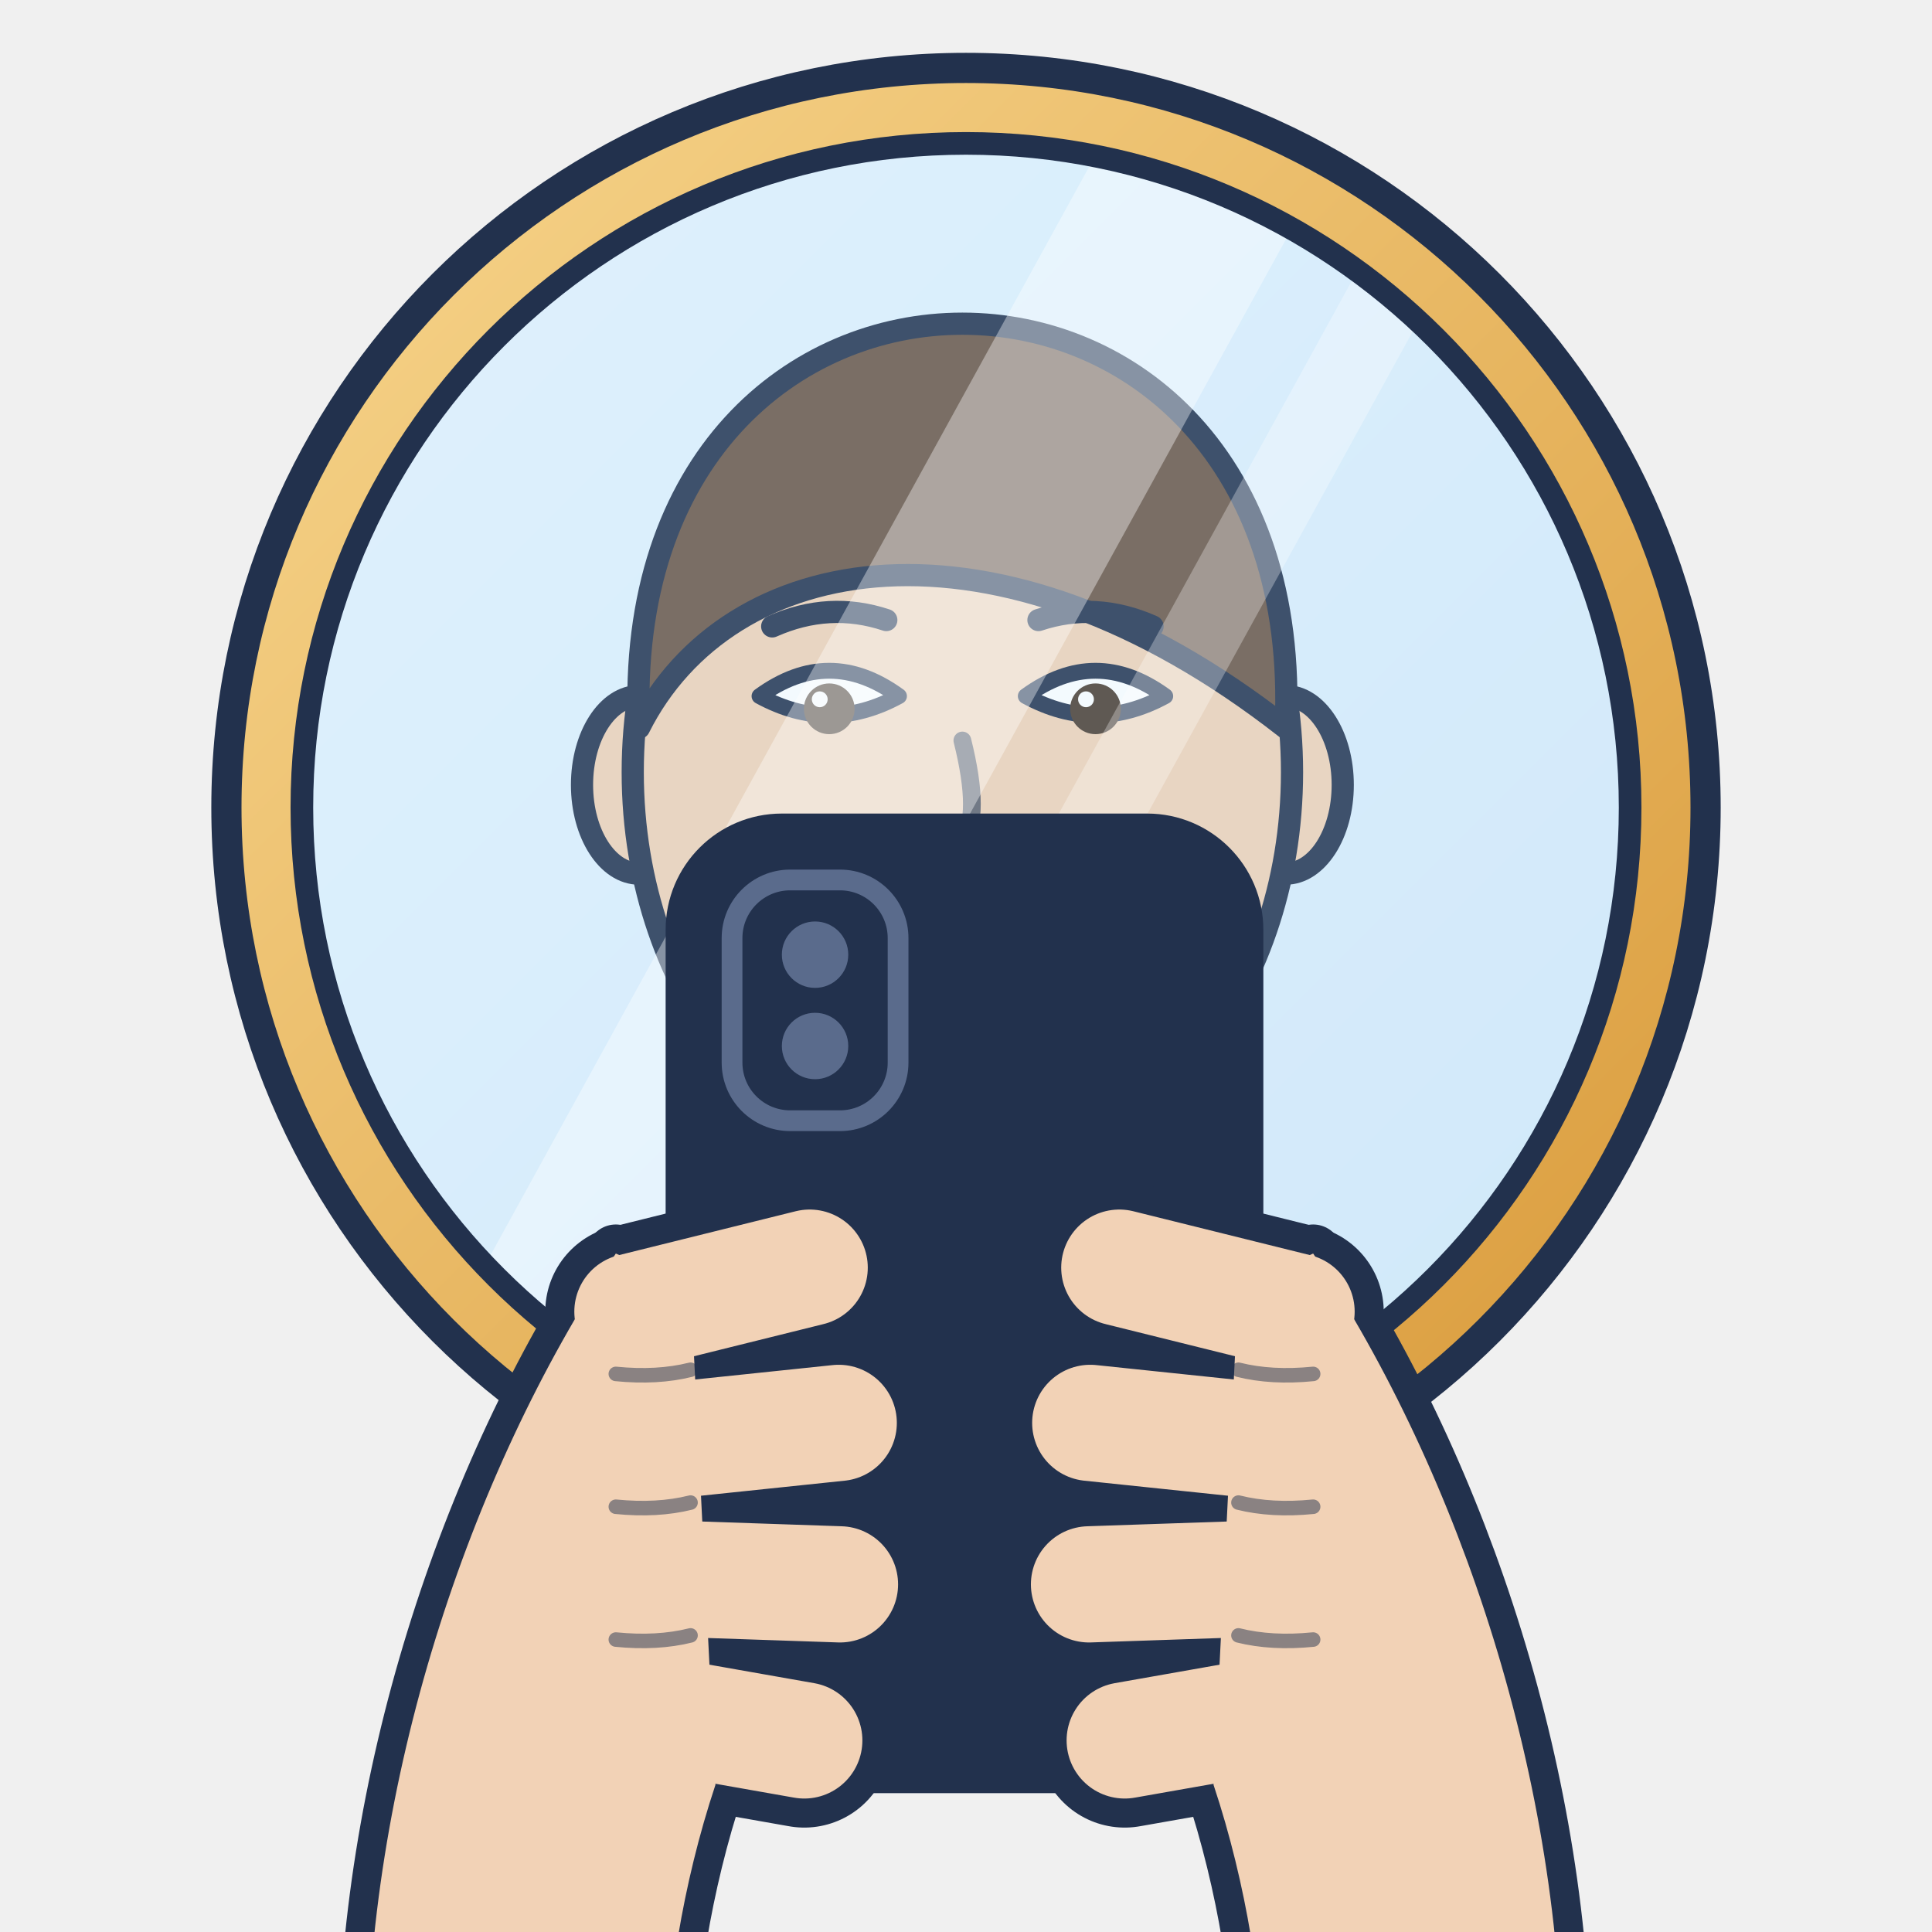
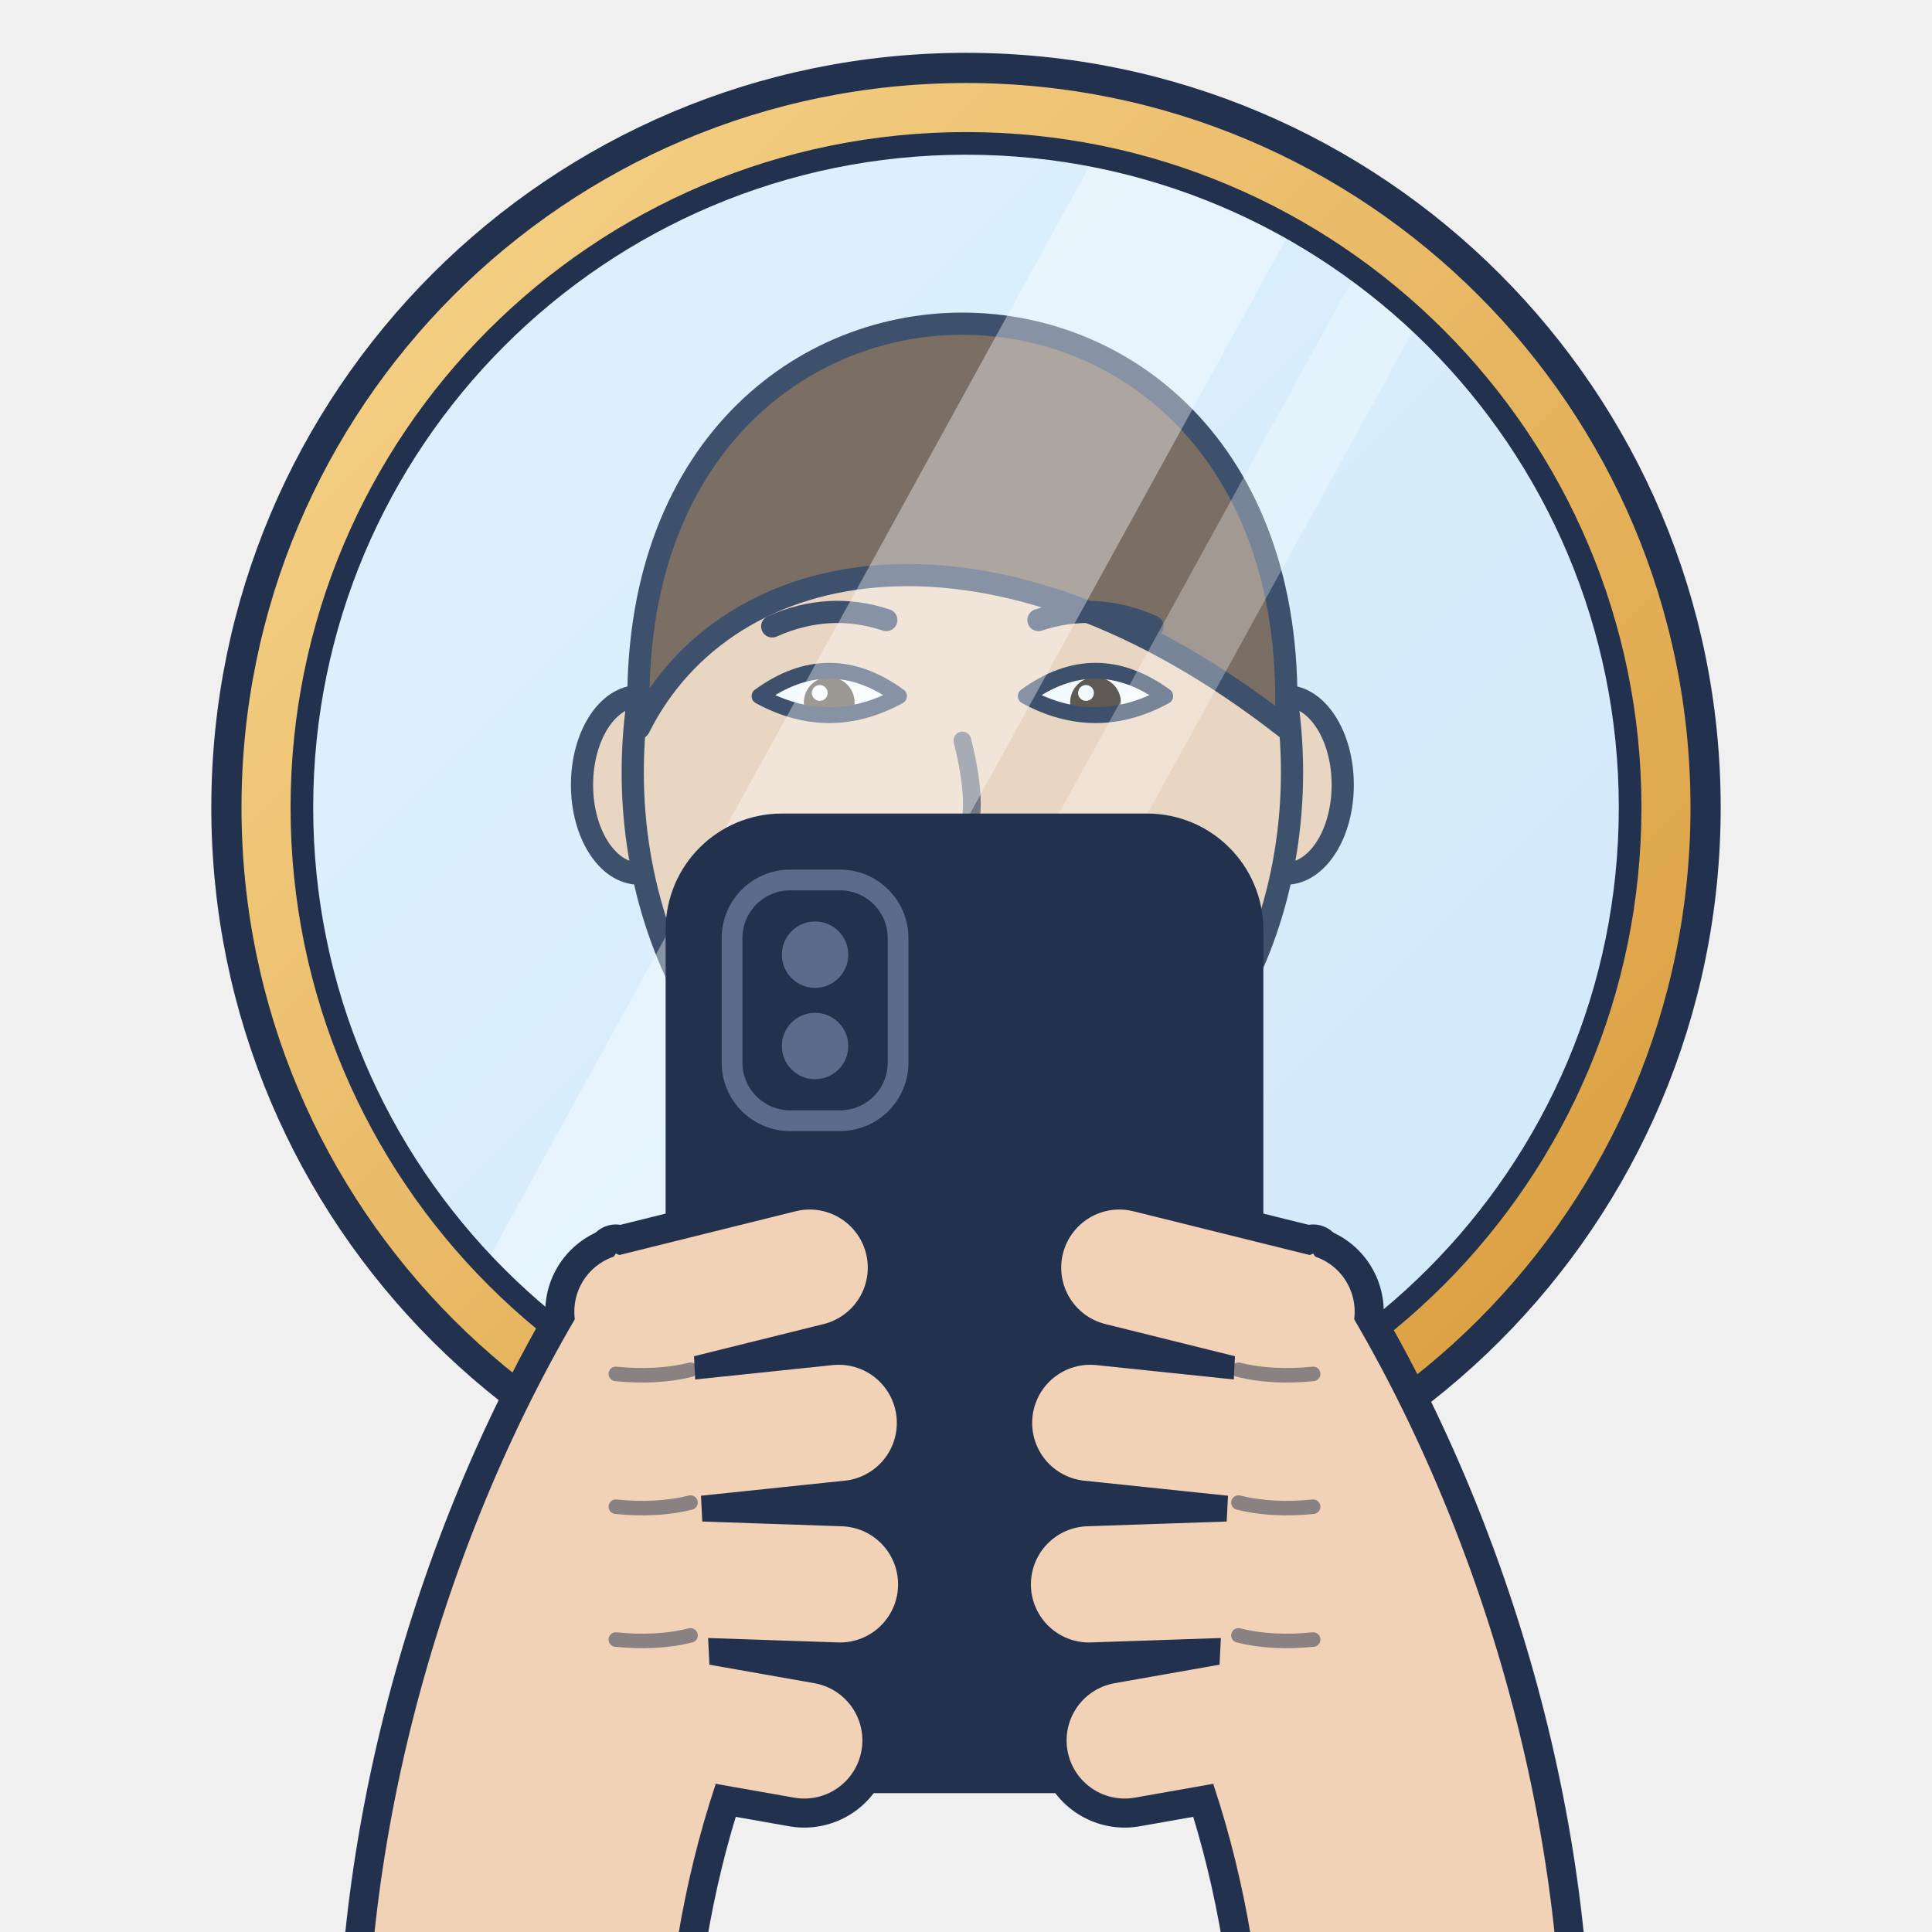
<svg xmlns="http://www.w3.org/2000/svg" width="512" height="512" viewBox="0 0 512 512">
  <defs>
    <linearGradient id="main" x1="0" y1="330" x2="0" y2="512" gradientUnits="userSpaceOnUse">
      <stop offset="0" stop-color="#FFC24D" />
      <stop offset="1" stop-color="#FF8A5B" />
    </linearGradient>
    <linearGradient id="ecran" x1="0" y1="0" x2="0" y2="1">
      <stop offset="0" stop-color="#7EC8F2" />
      <stop offset="1" stop-color="#FFD9A8" />
    </linearGradient>
    <linearGradient id="soleil" x1="0" y1="0" x2="0" y2="1">
      <stop offset="0" stop-color="#FFC24D" />
      <stop offset="1" stop-color="#FF8A5B" />
    </linearGradient>
  </defs>
  <defs>
    <linearGradient id="fond-miroir" x1="0" y1="0" x2="1" y2="1">
      <stop offset="0" stop-color="#EAF6FF" />
      <stop offset="1" stop-color="#CFE6F7" />
    </linearGradient>
    <linearGradient id="cadre" x1="0" y1="0" x2="1" y2="1">
      <stop offset="0" stop-color="#F7D58C" />
      <stop offset="1" stop-color="#D99A3A" />
    </linearGradient>
  </defs>
  <clipPath id="cadre-total">
    <rect width="512" height="512" />
  </clipPath>
  <g clip-path="url(#cadre-total)">
    <clipPath id="glace">
      <ellipse cx="256" cy="214" rx="176" ry="176" />
    </clipPath>
    <g clip-path="url(#glace)">
      <rect width="512" height="512" fill="url(#fond-miroir)" />
      <g transform="translate(40 40) scale(0.84)">
        <g transform="translate(512 0) scale(-1 1)">
          <path d="M40 540 C40 430 120 392 200 384 L312 384 C392 392 472 430 472 540 Z" fill="#3E8EE0" stroke="#22314D" stroke-width="7" stroke-linejoin="round" />
          <rect x="222" y="300" width="68" height="96" rx="20" fill="#E2B996" stroke="#22314D" stroke-width="7" />
          <ellipse cx="154" cy="200" rx="18" ry="28" fill="#F2D2B6" stroke="#22314D" stroke-width="7" />
          <ellipse cx="358" cy="200" rx="18" ry="28" fill="#F2D2B6" stroke="#22314D" stroke-width="7" />
          <ellipse cx="256" cy="196" rx="104" ry="128" fill="#F2D2B6" stroke="#22314D" stroke-width="7" />
          <path d="M154 182 C146 12 366 12 358 182 C330 126 246 110 154 182 Z" fill="#6B5444" stroke="#22314D" stroke-width="7" stroke-linejoin="round" />
          <path d="M196 150 Q214 142 232 148 M280 148 Q298 142 316 150" fill="none" stroke="#22314D" stroke-width="7" stroke-linecap="round" />
          <path d="M256 186 Q250 210 256 218 Q262 222 268 218" fill="none" stroke="#22314D" stroke-width="5.6" stroke-linecap="round" stroke-linejoin="round" opacity=".7" />
-           <path d="M192 172 Q214 156 236 172 Q214 184 192 172 Z" fill="#FFFFFF" stroke="#22314D" stroke-width="5" stroke-linejoin="round" />
-           <circle cx="214" cy="176" r="8" fill="#4A3A2E" />
-           <circle cx="217" cy="173" r="2.5" fill="#FFFFFF" />
-           <path d="M276 172 Q298 156 320 172 Q298 184 276 172 Z" fill="#FFFFFF" stroke="#22314D" stroke-width="5" stroke-linejoin="round" />
-           <circle cx="298" cy="176" r="8" fill="#4A3A2E" />
-           <circle cx="301" cy="173" r="2.5" fill="#FFFFFF" />
+           <clipPath id="oeil-214">
+             <path d="M192 172 Q214 156 236 172 Q214 184 192 172 Z" />
+           </clipPath>
+           <path d="M192 172 Q214 156 236 172 Q214 184 192 172 Z" fill="#FFFFFF" />
+           <g clip-path="url(#oeil-214)">
+             <circle cx="214" cy="174" r="8" fill="#4A3A2E" />
+             <circle cx="217" cy="171" r="2.5" fill="#FFFFFF" />
+           </g>
+           <path d="M192 172 Q214 156 236 172 Q214 184 192 172 Z" fill="none" stroke="#22314D" stroke-width="5" stroke-linejoin="round" />
+           <clipPath id="oeil-298">
+             <path d="M276 172 Q298 156 320 172 Q298 184 276 172 Z" />
+           </clipPath>
+           <path d="M276 172 Q298 156 320 172 Q298 184 276 172 Z" fill="#FFFFFF" />
+           <g clip-path="url(#oeil-298)">
+             <circle cx="298" cy="174" r="8" fill="#4A3A2E" />
+             <circle cx="301" cy="171" r="2.5" fill="#FFFFFF" />
+           </g>
+           <path d="M276 172 Q298 156 320 172 Q298 184 276 172 Z" fill="none" stroke="#22314D" stroke-width="5" stroke-linejoin="round" />
        </g>
      </g>
      <rect x="60" y="18" width="392" height="392" fill="#BFE3FA" opacity=".18" />
      <path d="M303.04 18 L365.76 18 L150.16 410 L87.44 410 Z" fill="#FFFFFF" opacity="0.38" />
      <path d="M389.28 18 L412.8 18 L197.2 410 L173.68 410 Z" fill="#FFFFFF" opacity="0.3" />
    </g>
    <ellipse cx="256" cy="214" rx="186" ry="186" fill="none" stroke="url(#cadre)" stroke-width="20" />
    <ellipse cx="256" cy="214" rx="196" ry="196" fill="none" stroke="#22314D" stroke-width="8" />
    <ellipse cx="256" cy="214" rx="176" ry="176" fill="none" stroke="#22314D" stroke-width="6" />
    <g transform="translate(-26 -44) scale(1.1)">
      <rect x="184" y="236" width="144" height="236" rx="28" fill="#22314D" stroke="#22314D" stroke-width="0" />
      <rect x="200" y="252" width="40" height="58" rx="14" fill="none" stroke="#5A6B8C" stroke-width="5" />
      <circle cx="220" cy="270" r="8" fill="#5A6B8C" />
      <circle cx="220" cy="292" r="8" fill="#5A6B8C" />
      <g>
        <line x1="176" y1="356" x2="218.7" y2="345.4" stroke="#22314D" stroke-width="42" stroke-linecap="round" />
        <line x1="176" y1="388" x2="225.7" y2="382.8" stroke="#22314D" stroke-width="42" stroke-linecap="round" />
        <line x1="176" y1="420" x2="226.0" y2="421.7" stroke="#22314D" stroke-width="42" stroke-linecap="round" />
        <line x1="176" y1="452" x2="217.4" y2="459.3" stroke="#22314D" stroke-width="42" stroke-linecap="round" />
        <path d="M112 540 C112 470 136 396 172 342 L190 350 L196 470 C188 494 184 520 184 540 Z" fill="#22314D" stroke="#22314D" stroke-width="14" stroke-linejoin="round" />
        <line x1="176" y1="356" x2="218.7" y2="345.4" stroke="#F2D2B6" stroke-width="28" stroke-linecap="round" />
        <line x1="176" y1="388" x2="225.7" y2="382.8" stroke="#F2D2B6" stroke-width="28" stroke-linecap="round" />
        <line x1="176" y1="420" x2="226.0" y2="421.7" stroke="#F2D2B6" stroke-width="28" stroke-linecap="round" />
        <line x1="176" y1="452" x2="217.4" y2="459.3" stroke="#F2D2B6" stroke-width="28" stroke-linecap="round" />
        <path d="M112 540 C112 470 136 396 172 342 L190 350 L196 470 C188 494 184 520 184 540 Z" fill="#F2D2B6" />
        <path d="M172 371 Q182 372 190 370" fill="none" stroke="#22314D" stroke-width="3.5" stroke-linecap="round" opacity=".5" />
        <path d="M172 403 Q182 404 190 402" fill="none" stroke="#22314D" stroke-width="3.5" stroke-linecap="round" opacity=".5" />
        <path d="M172 435 Q182 436 190 434" fill="none" stroke="#22314D" stroke-width="3.5" stroke-linecap="round" opacity=".5" />
      </g>
      <g transform="translate(512 0) scale(-1 1)">
        <line x1="176" y1="356" x2="218.7" y2="345.4" stroke="#22314D" stroke-width="42" stroke-linecap="round" />
        <line x1="176" y1="388" x2="225.7" y2="382.8" stroke="#22314D" stroke-width="42" stroke-linecap="round" />
        <line x1="176" y1="420" x2="226.0" y2="421.7" stroke="#22314D" stroke-width="42" stroke-linecap="round" />
        <line x1="176" y1="452" x2="217.4" y2="459.3" stroke="#22314D" stroke-width="42" stroke-linecap="round" />
        <path d="M112 540 C112 470 136 396 172 342 L190 350 L196 470 C188 494 184 520 184 540 Z" fill="#22314D" stroke="#22314D" stroke-width="14" stroke-linejoin="round" />
        <line x1="176" y1="356" x2="218.7" y2="345.4" stroke="#F2D2B6" stroke-width="28" stroke-linecap="round" />
        <line x1="176" y1="388" x2="225.7" y2="382.8" stroke="#F2D2B6" stroke-width="28" stroke-linecap="round" />
        <line x1="176" y1="420" x2="226.0" y2="421.7" stroke="#F2D2B6" stroke-width="28" stroke-linecap="round" />
        <line x1="176" y1="452" x2="217.4" y2="459.3" stroke="#F2D2B6" stroke-width="28" stroke-linecap="round" />
        <path d="M112 540 C112 470 136 396 172 342 L190 350 L196 470 C188 494 184 520 184 540 Z" fill="#F2D2B6" />
        <path d="M172 371 Q182 372 190 370" fill="none" stroke="#22314D" stroke-width="3.5" stroke-linecap="round" opacity=".5" />
        <path d="M172 403 Q182 404 190 402" fill="none" stroke="#22314D" stroke-width="3.5" stroke-linecap="round" opacity=".5" />
        <path d="M172 435 Q182 436 190 434" fill="none" stroke="#22314D" stroke-width="3.5" stroke-linecap="round" opacity=".5" />
      </g>
    </g>
  </g>
</svg>
